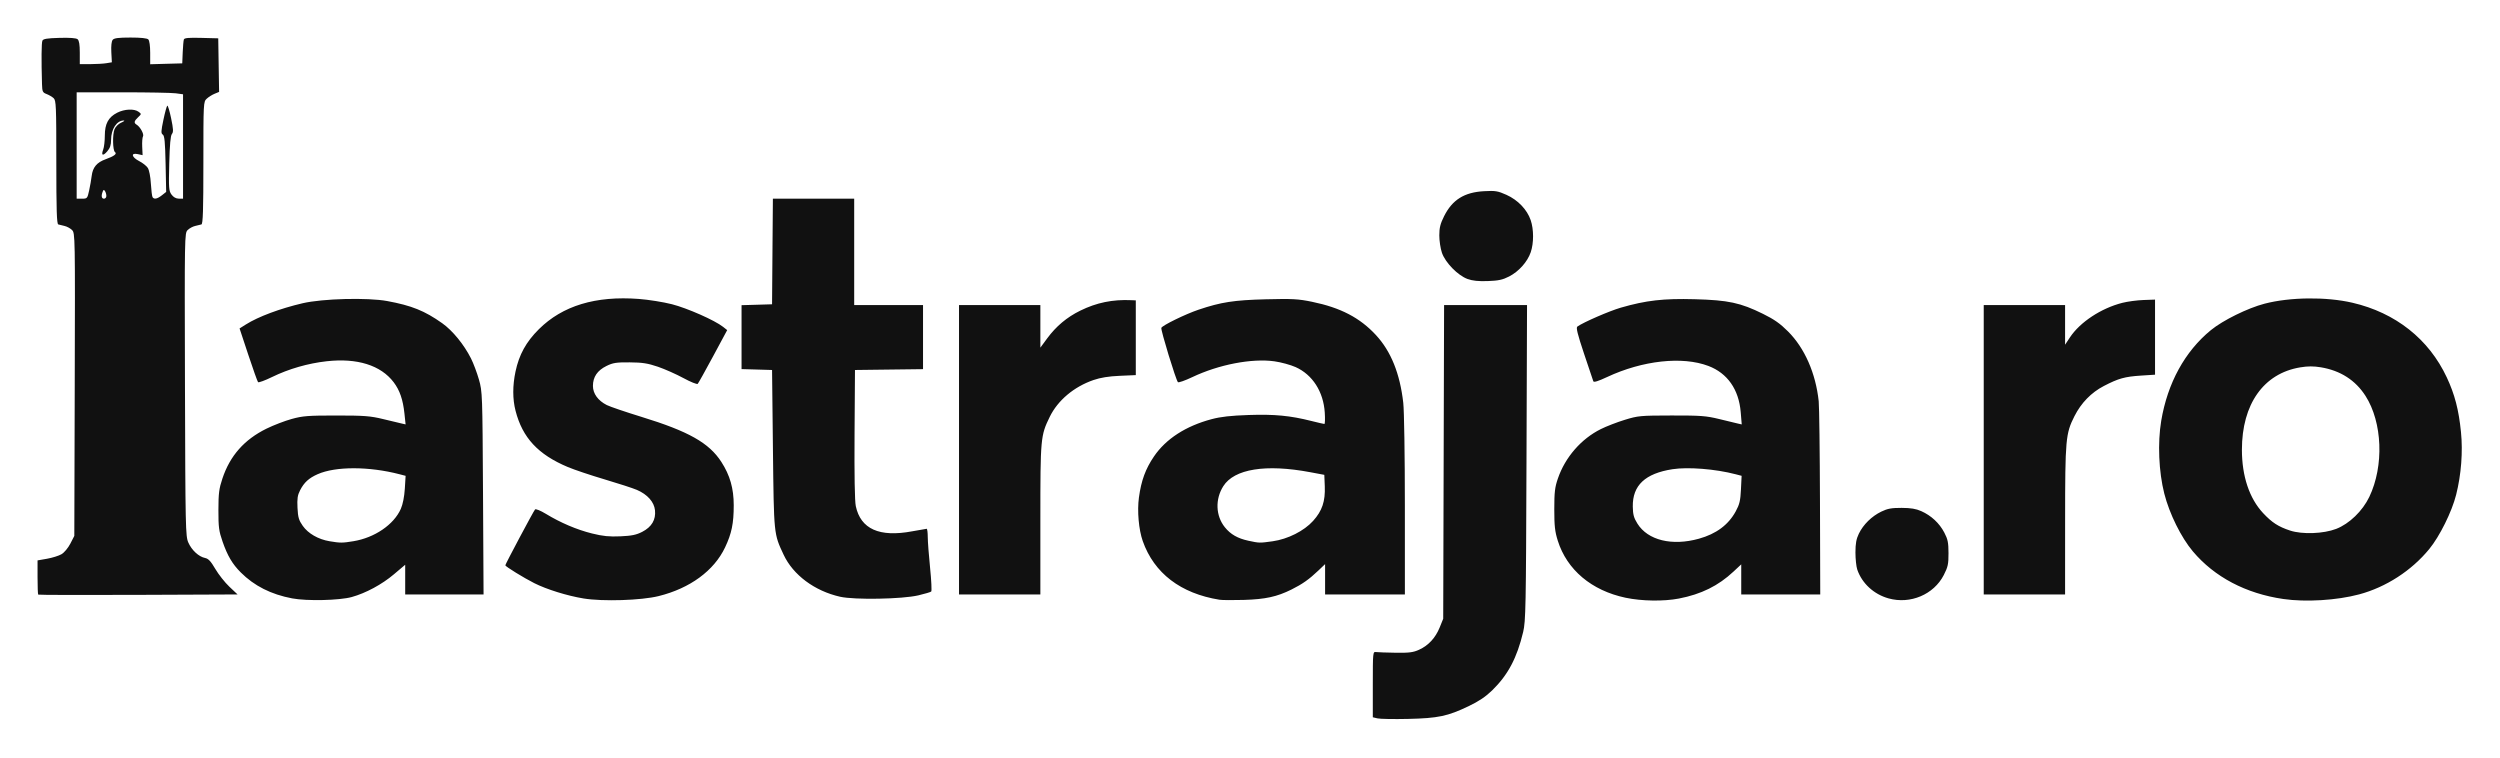
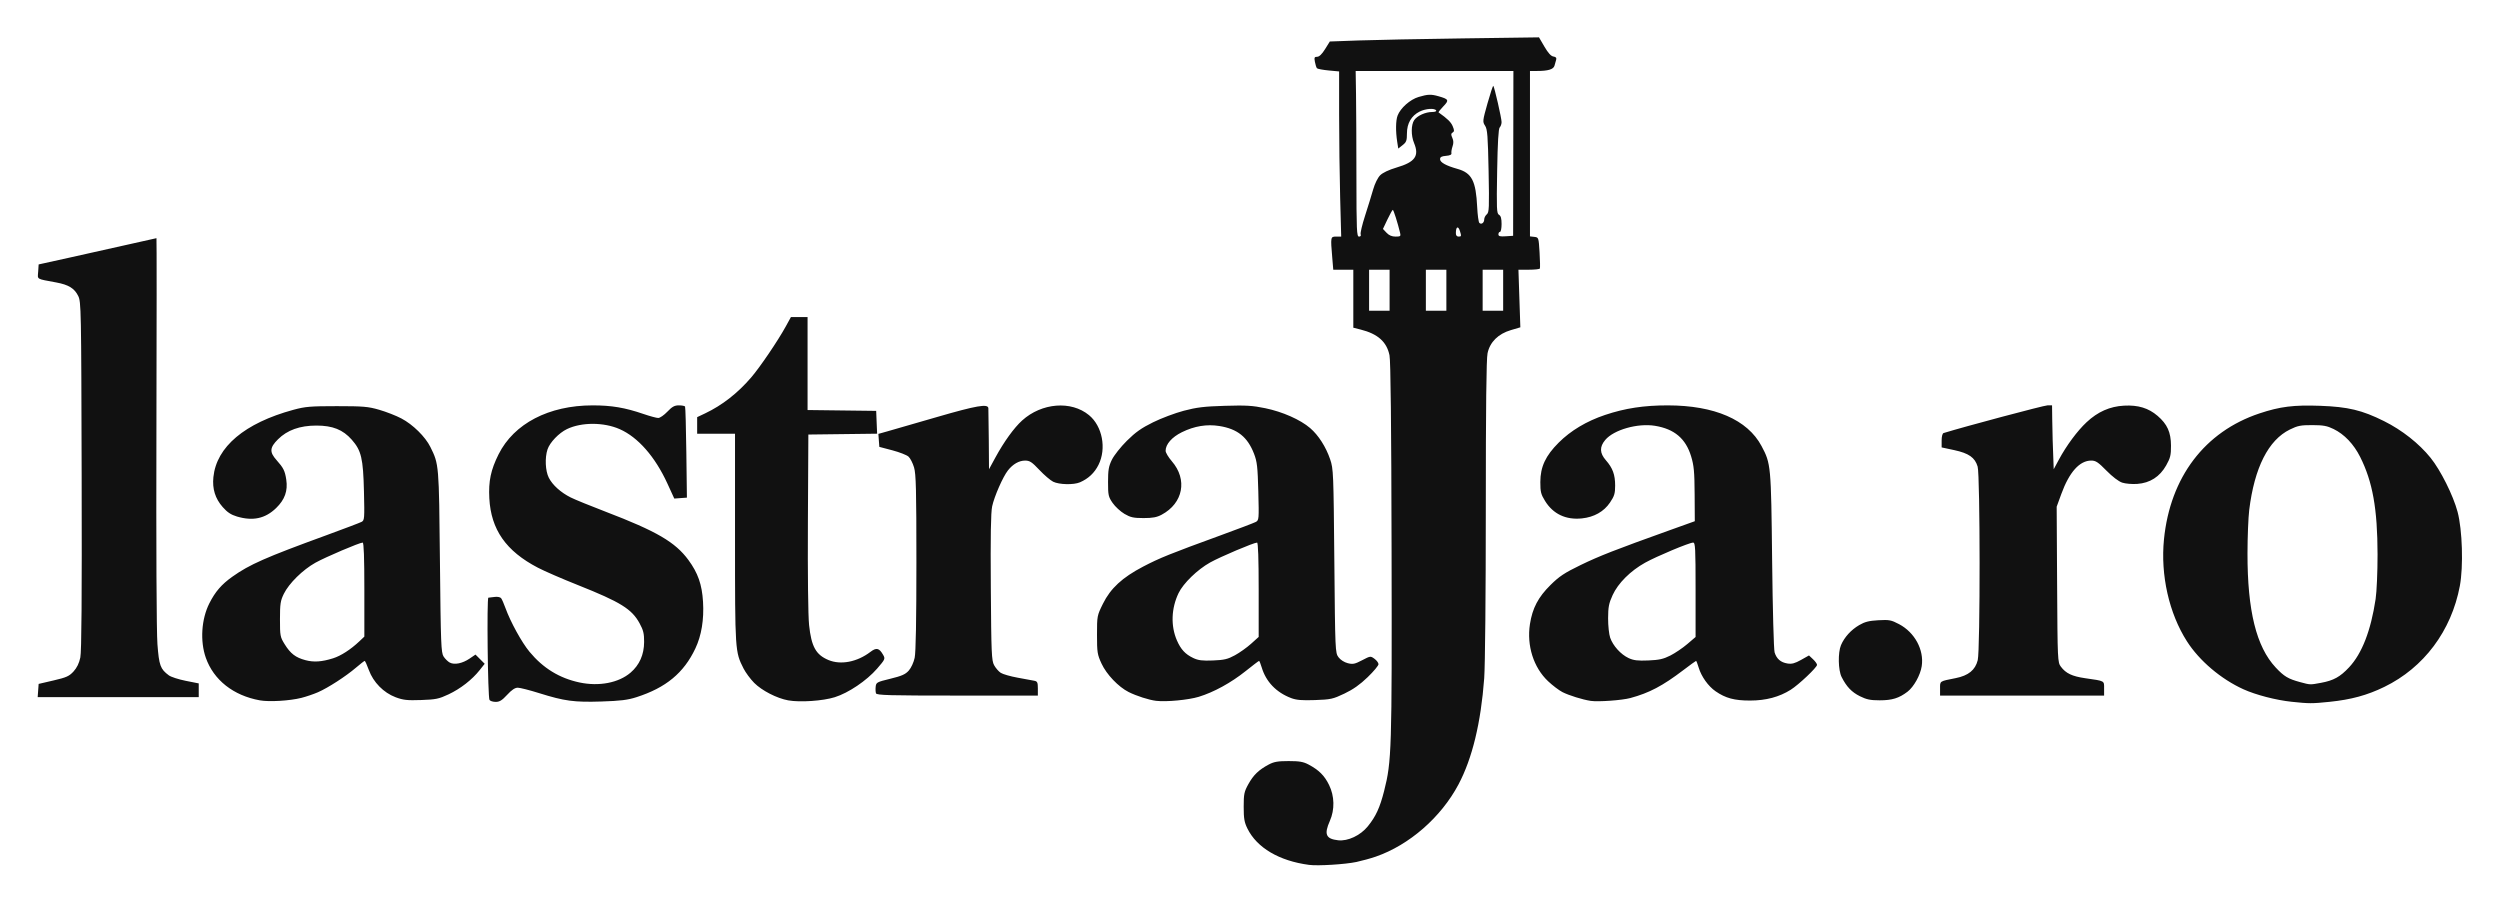
- <svg xmlns="http://www.w3.org/2000/svg" width="1598" height="484" viewBox="0 0 1598 484" role="img" aria-labelledby="logo-title logo-description">
-   <path id="lastraja-wordmark" fill="#111111" fill-rule="evenodd" d="M880.5 459.19 L877.5 458.48 877.5 437.49 C877.5 417.07 877.55 416.51 879.5 416.79 C880.6 416.94 886.23 417.14 892 417.23 C900.65 417.36 903.29 417.03 907 415.35 C913.05 412.61 917.53 407.78 920.25 401.06 L922.5 395.5 922.78 295.25 L923.06 195 949.57 195 L976.08 195 975.73 295.75 C975.41 388.02 975.24 397.13 973.61 403.94 C969.65 420.58 963.93 431.36 953.85 441.23 C949.68 445.3 945.32 448.24 938.74 451.39 C925.3 457.82 919.26 459.09 900 459.53 C890.92 459.73 882.15 459.58 880.5 459.19 Z M186.75 382.49 C173.24 379.93 162.5 374.5 153.88 365.88 C148.54 360.54 145.43 355.27 142.29 346.27 C139.91 339.41 139.59 337.04 139.61 326 C139.63 315.33 140 312.39 142.16 305.9 C147.03 291.28 156.14 280.98 170.37 273.98 C174.84 271.79 182.1 269 186.5 267.79 C193.54 265.85 196.96 265.59 215 265.59 C232.96 265.6 236.68 265.88 245 267.9 C250.22 269.16 255.57 270.44 256.88 270.74 L259.26 271.28 258.53 264.39 C257.58 255.43 255.53 249.48 251.65 244.35 C243.41 233.47 228.33 228.74 208.81 230.91 C196.81 232.25 184.53 235.8 173.92 240.98 C169.36 243.21 165.32 244.69 164.94 244.27 C164.56 243.84 161.75 235.95 158.69 226.72 L153.13 209.94 157.18 207.39 C165.07 202.41 179.02 197.2 193.5 193.82 C206.27 190.85 234.88 190.11 247.5 192.43 C263.09 195.3 271.47 198.67 282.65 206.6 C289.3 211.31 296.54 220.17 301.05 229.09 C302.6 232.17 304.89 238.25 306.13 242.6 C308.34 250.36 308.38 251.65 308.74 315.25 L309.09 380 284.05 380 L259 380 259 370.49 L259 360.99 251.75 367.12 C244.14 373.57 233.85 379.11 224.85 381.62 C217 383.8 196.2 384.28 186.75 382.49 Z M225.86 345.95 C239.41 343.75 251.75 335.35 256.2 325.28 C257.47 322.4 258.44 317.55 258.76 312.41 L259.27 304.15 255.39 303.14 C235.87 298.06 214.49 298.04 203.07 303.09 C197.43 305.58 194.38 308.37 191.8 313.41 C190.2 316.53 189.87 318.77 190.16 324.6 C190.47 330.72 191.01 332.55 193.53 336.13 C196.96 341.02 203.44 344.74 210.61 345.95 C217.55 347.11 218.74 347.11 225.86 345.95 Z M373 382.54 C362.53 380.82 349.46 376.75 341.51 372.75 C334.86 369.4 323 362.09 323 361.34 C323 360.57 341.09 326.59 342.01 325.63 C342.47 325.14 345.51 326.38 348.87 328.42 C358.33 334.17 368.72 338.59 378.44 341 C385.39 342.73 389.4 343.13 396.54 342.82 C403.79 342.5 406.71 341.9 410.49 339.96 C416.57 336.83 419.3 332.23 418.67 326.16 C418.13 320.85 413.86 316.05 407.11 313.14 C404.57 312.05 395.29 309.03 386.49 306.43 C377.7 303.83 367.09 300.27 362.91 298.51 C343.93 290.53 333.96 279.79 329.53 262.54 C327.61 255.07 327.61 246.53 329.51 237.5 C331.79 226.7 336.29 218.54 344.42 210.46 C359.56 195.41 380.7 189 408.32 191.08 C414.47 191.54 423.99 193.06 429.48 194.46 C439.26 196.95 456.89 204.74 462.16 208.9 L464.82 211 455.81 227.75 C450.85 236.96 446.43 244.88 445.99 245.35 C445.55 245.82 441.44 244.17 436.85 241.67 C432.26 239.18 424.9 235.91 420.5 234.41 C414 232.21 410.62 231.68 402.5 231.62 C393.89 231.56 391.82 231.88 387.64 233.94 C381.83 236.79 379.01 240.95 379 246.67 C379 251.6 382.24 256.07 387.88 258.92 C389.87 259.93 399.82 263.32 410 266.45 C440.17 275.72 453.22 283.08 461.09 295.26 C466.59 303.77 469 312.21 469 322.97 C469 334.59 467.68 340.99 463.46 349.9 C456.4 364.8 441.04 376.06 421 381.02 C409.85 383.79 385.27 384.56 373 382.54 Z M779.5 383.35 C754.67 379.36 737.69 366.38 730.44 345.84 C727.88 338.56 726.82 326.6 728 318.03 C729.49 307.12 732.2 299.72 737.62 291.76 C745.25 280.53 757.97 272.31 774.5 267.92 C780.34 266.37 786.73 265.65 798.15 265.27 C814.69 264.71 824.64 265.66 838.17 269.07 C842.38 270.13 846.15 271 846.55 271 C846.94 271 847.05 267.71 846.79 263.7 C845.94 250.36 838.97 239.51 828.16 234.65 C824.94 233.21 818.83 231.54 814.59 230.95 C800.15 228.94 779.05 233.01 762.08 241.07 C757.45 243.27 753.34 244.71 752.93 244.28 C751.62 242.89 741.84 210.86 742.33 209.58 C742.93 208.01 757.71 200.79 766.11 197.96 C780.5 193.11 788.77 191.83 809 191.31 C826.12 190.88 829.74 191.07 838.64 192.9 C856.91 196.67 869.22 203.07 879.49 214.16 C889.11 224.55 894.86 238.8 896.97 257.5 C897.54 262.54 897.99 291.46 897.99 323.25 L898 380 872.5 380 L847 380 847 370.29 L847 360.58 842.75 364.64 C836.83 370.29 832.47 373.37 825.5 376.83 C816.18 381.46 808.78 383.06 795 383.47 C788.12 383.67 781.15 383.62 779.5 383.35 Z M813.5 345.98 C823.18 344.61 833.57 339.38 839.35 332.95 C845.14 326.52 847.18 320.45 846.8 310.86 L846.5 303.52 837.5 301.83 C809.07 296.49 788.93 299.73 781.94 310.75 C776.65 319.1 777.04 329.68 782.91 337 C786.54 341.54 791.13 344.17 797.98 345.64 C804.98 347.15 805.12 347.15 813.5 345.98 Z M1039 382.06 C1017.31 377.46 1001.59 364.22 995.74 345.62 C993.9 339.77 993.5 336.19 993.5 325.5 C993.51 314.53 993.87 311.46 995.82 305.81 C1000.5 292.22 1010.68 280.53 1023.28 274.26 C1026.77 272.52 1033.65 269.86 1038.57 268.35 C1047.08 265.74 1048.49 265.61 1068.5 265.58 C1087.15 265.55 1090.56 265.81 1099 267.87 C1104.22 269.15 1109.58 270.44 1110.91 270.75 L1113.32 271.29 1112.66 263.4 C1111.46 248.93 1104.18 238.53 1092.02 233.92 C1075.38 227.59 1049.9 230.39 1027.21 241.02 C1021.51 243.69 1018.76 244.54 1018.45 243.71 C1018.2 243.04 1015.53 235.1 1012.51 226.05 C1008.31 213.48 1007.31 209.4 1008.26 208.73 C1012.11 205.99 1028.69 198.78 1036.01 196.66 C1052.21 191.98 1063.34 190.71 1083.31 191.26 C1104.76 191.85 1112.47 193.5 1126.9 200.61 C1134.05 204.13 1137.9 206.83 1142.92 211.87 C1153.57 222.54 1160.61 238.58 1162.52 256.5 C1162.87 259.8 1163.23 288.94 1163.33 321.25 L1163.5 380 1138.25 380 L1113 380 1113 370.36 L1113 360.73 1108.09 365.32 C1098.32 374.46 1087.43 379.84 1073.16 382.59 C1063.35 384.48 1049.39 384.26 1039 382.06 Z M1085.97 344.34 C1097.02 341.26 1104.78 335.49 1109.48 326.86 C1111.91 322.4 1112.47 320.04 1112.82 312.82 L1113.24 304.14 1109.37 303.13 C1096.51 299.77 1079.01 298.38 1069.06 299.92 C1051.57 302.64 1043.48 310.25 1043.68 323.8 C1043.76 328.9 1044.32 330.98 1046.64 334.69 C1053.28 345.35 1068.74 349.15 1085.97 344.34 Z M1207.16 382.49 C1197.75 379.86 1190.21 372.92 1187.17 364.1 C1186.53 362.23 1186 357.31 1186 353.17 C1186 347.48 1186.53 344.53 1188.17 341.14 C1191.01 335.28 1196.38 330 1202.54 327.02 C1206.53 325.08 1209.07 324.62 1215.5 324.64 C1221.4 324.66 1224.71 325.21 1228.1 326.73 C1234.49 329.6 1239.65 334.41 1242.79 340.41 C1245.04 344.69 1245.46 346.79 1245.48 353.57 C1245.5 360.6 1245.11 362.4 1242.48 367.54 C1236.1 380.02 1221.08 386.38 1207.16 382.49 Z M1459.5 382.88 C1435.57 379.41 1415.47 368.82 1401.67 352.43 C1394.17 343.52 1386.69 328.39 1383.41 315.5 C1379.87 301.56 1379.09 283.1 1381.45 268.98 C1385.49 244.86 1396.58 224.61 1413.2 211.02 C1420.91 204.72 1436.74 196.92 1447.5 194.12 C1463.8 189.88 1486.89 189.62 1503.59 193.49 C1531.2 199.88 1552.5 216.71 1563.98 241.22 C1569.06 252.05 1571.64 261.99 1573.05 276.1 C1574.33 288.82 1573.21 303.36 1569.96 316.27 C1567.26 327.05 1559.42 342.87 1552.76 350.97 C1541.42 364.79 1525.12 375.33 1508 379.92 C1493.7 383.75 1473.82 384.97 1459.5 382.88 Z M1493.28 338.07 C1501.65 334.83 1510.15 326.63 1514.46 317.62 C1523.93 297.83 1522.88 269.95 1512.02 253.04 C1505.58 243 1495.97 236.85 1483.51 234.78 C1478.8 234 1475.14 234.01 1470.3 234.82 C1446.9 238.69 1433.03 258.3 1433.03 287.5 C1433.03 304.37 1437.79 318.58 1446.58 327.98 C1452.23 334.02 1456.3 336.65 1463.84 339.14 C1471.58 341.69 1485.19 341.2 1493.28 338.07 Z M537 381.44 C520.7 377.76 506.95 367.53 500.89 354.57 C494.58 341.09 494.68 342.07 494.06 287 L493.5 236.5 483.75 236.21 L474 235.93 474 215.5 L474 195.07 483.75 194.79 L493.5 194.5 493.76 160.75 L494.03 127 520.01 127 L546 127 546 161 L546 195 568 195 L590 195 590 215.48 L590 235.96 568.25 236.23 L546.5 236.5 546.23 277.5 C546.06 303.59 546.34 320.32 547.02 323.5 C550.13 338.18 562.13 343.55 583.08 339.61 C587.8 338.73 591.96 338 592.33 338 C592.7 338 593.01 340.36 593.02 343.25 C593.03 346.14 593.7 355.01 594.51 362.96 C595.32 370.91 595.65 377.73 595.24 378.1 C594.83 378.48 591.12 379.58 587 380.55 C576.7 382.98 546.22 383.52 537 381.44 Z M24.42 380.08 C24.19 379.85 24 374.84 24 368.94 L24 358.21 30.1 357.14 C33.46 356.55 37.6 355.25 39.31 354.25 C41.06 353.23 43.53 350.28 44.96 347.5 L47.5 342.55 47.77 245.8 C48.04 150.22 48.02 149.02 46.05 147.05 C44.95 145.95 42.8 144.78 41.28 144.44 C39.75 144.11 37.94 143.66 37.25 143.45 C36.28 143.15 36 134.32 36 103.69 C36 67.44 35.86 64.18 34.25 62.72 C33.28 61.85 31.26 60.67 29.75 60.09 C27.26 59.15 26.99 58.55 26.85 53.77 C26.39 38.01 26.49 27.33 27.11 25.99 C27.65 24.83 30.1 24.43 38 24.21 C44.67 24.02 48.68 24.32 49.6 25.08 C50.57 25.89 51 28.52 51 33.62 L51 41 57.75 40.99 C61.46 40.98 66.08 40.72 68 40.4 L71.5 39.82 71.16 33.37 C70.95 29.32 71.28 26.37 72.04 25.46 C72.95 24.36 75.73 24 83.42 24 C90 24 94.02 24.42 94.8 25.2 C95.52 25.92 96 29.36 96 33.73 L96 41.07 106.25 40.78 L116.5 40.5 116.79 33.5 C116.95 29.65 117.28 25.92 117.53 25.22 C117.85 24.25 120.66 24 128.73 24.22 L139.5 24.5 139.77 41.62 L140.05 58.74 137.13 59.95 C135.52 60.61 133.26 62.04 132.11 63.12 C130.03 65.05 130 65.72 130 104.07 C130 134.39 129.72 143.15 128.75 143.45 C128.06 143.66 126.25 144.11 124.72 144.44 C123.2 144.78 121.05 145.95 119.95 147.05 C117.98 149.02 117.96 150.22 118.23 245.77 C118.49 337.54 118.6 342.72 120.36 346.75 C122.51 351.66 127.04 355.86 131.07 356.66 C133.21 357.09 134.75 358.74 137.62 363.65 C139.69 367.18 143.73 372.3 146.61 375.02 L151.85 379.97 88.34 380.24 C53.41 380.38 24.65 380.31 24.42 380.08 Z M56.98 121.75 C57.61 118.86 58.34 114.7 58.6 112.5 C59.26 106.96 61.87 103.82 67.51 101.8 C72.96 99.85 75 98.29 73.49 97.21 C72.05 96.18 71.84 85.99 73.19 82.63 C73.84 81.02 75.69 79.17 77.42 78.42 C79.11 77.68 79.91 77.06 79.18 77.04 C74.71 76.91 71 82.51 71 89.39 C71 92.7 70.36 94.63 68.59 96.69 C65.76 99.97 64.51 99.43 65.97 95.57 C66.54 94.09 67 90.09 67 86.68 C67.01 79.09 69.26 74.93 74.92 72.04 C79.58 69.66 85.79 69.39 88.56 71.43 C90.47 72.83 90.46 72.9 88.25 74.97 C85.67 77.39 85.44 78.57 87.34 79.7 C89.6 81.04 92.22 85.84 91.41 87.14 C90.99 87.82 90.77 90.81 90.9 93.78 L91.15 99.19 88.08 98.52 C83.45 97.5 84.06 100.48 88.99 102.99 C91.18 104.11 93.65 106.06 94.47 107.32 C95.34 108.64 96.17 112.88 96.43 117.31 C96.68 121.55 97.17 125.46 97.5 126.01 C98.47 127.57 100.5 127.18 103.47 124.84 L106.22 122.68 105.85 104.8 C105.55 90.78 105.17 86.72 104.06 86.04 C102.86 85.29 102.92 83.91 104.46 76.56 C105.45 71.83 106.57 67.77 106.94 67.54 C107.31 67.31 108.41 70.94 109.38 75.62 C110.82 82.53 110.91 84.4 109.88 85.65 C109 86.7 108.48 92.53 108.18 104.49 C107.79 120.23 107.92 122.03 109.63 124.37 C110.84 126.03 112.47 126.95 114.25 126.97 L117 127 117 93.64 L117 60.27 112.36 59.64 C109.81 59.29 94.51 59 78.36 59 L49 59 49 93 L49 127 52.42 127 C55.73 127 55.87 126.84 56.98 121.75 Z M67.98 125.25 C67.98 124.29 67.59 122.9 67.12 122.17 C66.45 121.1 66.15 121.17 65.64 122.5 C64.58 125.26 64.91 127 66.5 127 C67.33 127 67.99 126.21 67.98 125.25 Z M613 287.5 L613 195 639 195 L665 195 665 208.61 L665 222.22 669.34 216.32 C675.07 208.54 681.94 202.78 690.5 198.57 C701.01 193.41 711.17 191.33 723.25 191.88 L726 192 726 215.89 L726 239.77 715.75 240.22 C708.73 240.52 703.45 241.37 699 242.9 C686.48 247.2 676.13 255.91 670.97 266.5 C665.14 278.47 665 279.97 665 332.21 L665 380 639 380 L613 380 613 287.5 Z M1268 287.5 L1268 195 1294 195 L1320 195 1320 207.67 L1320 220.34 1323.1 215.66 C1329.57 205.9 1342.99 197.05 1356.58 193.58 C1359.92 192.73 1366 191.91 1370.08 191.77 L1377.5 191.5 1377.5 215.5 L1377.5 239.5 1368.5 240.08 C1358.16 240.75 1354.14 241.87 1344.79 246.72 C1336.74 250.9 1330.28 257.53 1326 266 C1320.35 277.19 1320.04 280.68 1320.02 332.75 L1320 380 1294 380 L1268 380 1268 287.5 Z M938.03 178.32 C931.84 176.06 923.81 167.83 921.68 161.56 C920.75 158.86 920 153.87 920 150.48 C920 145.61 920.64 143.04 923.06 138.2 C928.31 127.69 935.96 122.9 948.61 122.21 C955.87 121.81 957.37 122.06 962.92 124.54 C970.24 127.83 976.12 133.97 978.42 140.73 C980.43 146.62 980.44 155.35 978.45 161.21 C976.35 167.36 970.86 173.52 964.64 176.72 C960.51 178.84 957.83 179.41 951 179.66 C944.98 179.87 941.2 179.48 938.03 178.32 Z" />
+ <svg xmlns="http://www.w3.org/2000/svg" width="1585" height="573" viewBox="0 0 1585 573" role="img" aria-labelledby="logo-title logo-description">
+   <path id="lastraja-wordmark" fill="#111111" fill-rule="evenodd" d="M830 548.34 C811.01 545.84 796.87 537.5 790.85 525.27 C788.91 521.33 788.5 518.93 788.5 511.5 C788.5 503.4 788.8 501.97 791.45 497.17 C794.68 491.33 798.07 488.07 804.38 484.71 C807.69 482.96 810.17 482.52 817 482.52 C823.83 482.52 826.31 482.96 829.62 484.71 C836.21 488.22 839.71 491.71 842.63 497.68 C846.11 504.78 846.29 513.29 843.13 520.45 C839.35 528.98 840.58 531.86 848.4 532.74 C854.53 533.43 862.5 529.68 867.2 523.89 C872.27 517.64 874.85 512.03 877.53 501.48 C882.31 482.63 882.52 476 882.26 349 C882.1 268.46 881.68 228.82 880.94 225.24 C879.18 216.71 873.53 211.67 862.63 208.93 L858 207.76 858 189.38 L858 171 851.65 171 L845.29 171 844.65 163.35 C843.53 150.1 843.54 150 847.16 150 L850.32 150 849.66 125.25 C849.3 111.64 849 88.08 849 72.89 L849 45.29 842.32 44.67 C838.65 44.32 835.33 43.69 834.95 43.27 C834.57 42.85 833.99 41.04 833.66 39.25 C833.14 36.46 833.33 36 835.07 36 C836.4 36 838.11 34.35 840.09 31.16 L843.11 26.31 861.3 25.65 C871.31 25.29 901.15 24.7 927.61 24.34 L975.72 23.68 979.17 29.59 C981.5 33.58 983.34 35.61 984.85 35.83 C986.39 36.05 986.94 36.67 986.62 37.83 C986.37 38.75 985.88 40.46 985.55 41.63 C984.88 43.99 981.51 45 974.37 45 L970 45 970 97.43 L970 149.87 972.75 150.18 C975.49 150.5 975.5 150.54 976.08 160 C976.4 165.22 976.48 169.84 976.27 170.25 C976.06 170.66 972.91 171 969.28 171 L962.69 171 963.29 189.26 L963.9 207.52 957.93 209.28 C949.87 211.65 944.63 216.84 943.11 223.94 C942.34 227.5 942 258.16 942 322.8 C942 376.09 941.56 422.32 940.99 430 C938.87 458.36 933.43 480.83 924.68 497.34 C913.63 518.17 893.53 535.72 872.25 543.1 C869.09 544.2 863.56 545.72 859.98 546.49 C852.84 548.01 835.56 549.08 830 548.34 Z M881 184 L881 171 874.5 171 L868 171 868 184 L868 197 874.5 197 L881 197 881 184 Z M917 184 L917 171 910.5 171 L904 171 904 184 L904 197 910.5 197 L917 197 917 184 Z M953 184 L953 171 946.5 171 L940 171 940 184 L940 197 946.5 197 L953 197 953 184 Z M862.66 148.56 C862.36 147.76 863.61 142.48 865.44 136.81 C867.27 131.14 869.58 123.63 870.58 120.13 C871.64 116.4 873.48 112.68 875.02 111.13 C876.67 109.49 880.56 107.65 885.4 106.22 C897.2 102.75 899.94 98.9 896.5 90.65 C894.53 85.94 894.59 79.03 896.63 76.12 C898.58 73.33 903.77 71 908.03 71 C909.83 71 910.86 70.58 910.5 70 C909.53 68.43 903.84 68.83 900.02 70.75 C894.82 73.36 892 78.22 892 84.58 C892 89.14 891.63 90.15 889.25 92.02 L886.5 94.19 885.82 89.85 C884.79 83.2 884.89 76.43 886.06 73.32 C887.86 68.53 894.01 63.07 899.41 61.47 C905.24 59.74 907.29 59.67 912 61.01 C918.56 62.88 918.86 63.52 915.06 67.44 C913.18 69.38 911.83 71.11 912.07 71.28 C917.76 75.3 919.94 77.44 921.01 80.03 C922.1 82.65 922.09 83.33 920.97 84.02 C919.9 84.68 919.85 85.38 920.77 87.39 C921.58 89.17 921.62 90.78 920.91 92.82 C920.36 94.41 920.04 96.34 920.2 97.11 C920.41 98.06 919.33 98.6 916.75 98.81 C913.9 99.05 913 99.56 913 100.95 C913 102.94 916.78 105.05 924 107.07 C933.14 109.64 935.73 114.65 936.54 131.33 C936.78 136.3 937.39 140.79 937.9 141.3 C939.18 142.58 941 141.26 941 139.06 C941 138.06 941.74 136.63 942.64 135.88 C944.11 134.66 944.23 131.8 943.77 108.42 C943.32 86.02 943.01 81.94 941.54 79.7 C939.89 77.18 939.94 76.66 943.07 65.54 C944.86 59.19 946.52 54.19 946.76 54.43 C947.47 55.14 952 74.98 952 77.39 C952 78.6 951.47 80.13 950.83 80.77 C950.02 81.58 949.51 90.13 949.19 108.61 C948.78 132.55 948.89 135.36 950.36 136.18 C951.54 136.84 952 138.51 952 142.05 C952 144.77 951.55 147 951 147 C950.45 147 950 147.7 950 148.55 C950 149.78 950.98 150.05 954.66 149.8 L959.32 149.5 959.41 97.25 L959.5 45 909.49 45 L859.49 45 859.72 59.75 C859.84 67.86 859.96 91.49 859.97 112.25 C860 146.24 860.16 150 861.61 150 C862.6 150 863 149.45 862.66 148.56 Z M887.69 147.75 C886.16 141.39 883.51 133.01 883.04 133.05 C882.74 133.08 881.22 135.81 879.64 139.12 L876.79 145.15 879.07 147.57 C880.63 149.23 882.44 150 884.79 150 C887.85 150 888.17 149.75 887.69 147.75 Z M925.62 146.56 C924.49 142.94 923.04 143.6 923.02 147.75 C923 149.28 923.59 150 924.85 150 C926.5 150 926.59 149.63 925.62 146.56 Z M1452.91 444.93 C1442.92 443.87 1430.22 440.57 1422.34 437 C1408.11 430.55 1394.39 418.91 1386.52 406.6 C1375.16 388.83 1369.7 364.58 1371.96 341.92 C1375.9 302.53 1397.79 273.67 1432.51 262.1 C1445.52 257.76 1454.21 256.67 1471 257.28 C1488.71 257.93 1497.55 260.05 1511.5 267 C1522.91 272.69 1533.67 281.17 1541 290.26 C1547.35 298.12 1555.32 314.07 1558.1 324.5 C1561.14 335.88 1561.85 359.14 1559.54 371.48 C1554.18 399.98 1536.75 423.29 1511.65 435.5 C1500.79 440.79 1490.61 443.56 1476.87 444.97 C1465.76 446.11 1463.97 446.1 1452.91 444.93 Z M1471.53 432.91 C1479.51 431.44 1483.66 429.14 1489.33 423.07 C1497.49 414.36 1503.11 399.87 1506.14 379.81 C1506.84 375.19 1507.38 362.62 1507.37 351.5 C1507.32 322.59 1504.26 305.42 1496.33 289.67 C1492.24 281.54 1486.35 275.36 1479.5 272 C1475.4 269.99 1472.96 269.54 1466 269.52 C1458.68 269.5 1456.71 269.89 1451.79 272.31 C1438.14 279 1429.31 296.48 1426.01 323.29 C1425.42 328.13 1424.92 340.51 1424.91 350.79 C1424.85 387.2 1430.5 410.07 1442.8 423.21 C1448.05 428.83 1450.72 430.43 1458.23 432.45 C1464.83 434.23 1464.47 434.21 1471.53 432.91 Z M164.76 444.02 C147.97 441 135.45 431.14 130.48 417 C126.77 406.46 127.67 392.55 132.72 382.53 C136.47 375.11 140.46 370.48 147.35 365.6 C158.24 357.87 168.27 353.45 206.95 339.33 C218.19 335.22 228.25 331.4 229.29 330.84 C231.07 329.89 231.16 328.72 230.75 311.66 C230.25 290.6 229.09 285.66 223.04 278.79 C217.43 272.41 210.89 269.8 200.58 269.81 C190.09 269.82 182.14 272.67 176.25 278.52 C170.96 283.77 170.77 286.62 175.36 291.75 C179.7 296.61 180.66 298.53 181.49 304.07 C182.56 311.21 180.58 316.75 175.08 322.09 C168.18 328.78 160.34 330.48 150.25 327.48 C146.47 326.36 144.11 324.8 141.2 321.49 C136.44 316.08 134.52 309.92 135.29 302.47 C137.27 283.27 155.15 268.23 186 259.82 C193.5 257.78 196.74 257.5 213.5 257.5 C230.36 257.51 233.4 257.76 240.46 259.81 C244.85 261.08 251.15 263.54 254.46 265.29 C261.75 269.12 269.65 276.89 272.86 283.39 C278.32 294.43 278.31 294.24 278.92 356.05 C279.45 408.58 279.65 413.82 281.25 416.26 C282.21 417.73 283.96 419.44 285.14 420.07 C288.08 421.65 293.17 420.64 297.68 417.57 L301.46 415 304.38 417.92 L307.3 420.84 304.12 424.85 C299.28 430.96 291.96 436.65 284.36 440.23 C278.26 443.1 276.33 443.5 267 443.82 C258.12 444.13 255.62 443.85 250.79 442.04 C243.19 439.17 236.68 432.56 233.86 424.83 C232.69 421.62 231.5 419 231.22 419 C230.94 419 228.42 420.96 225.61 423.36 C219.19 428.84 208.01 436.07 201.59 438.88 C198.89 440.06 194.17 441.67 191.09 442.45 C183.77 444.31 170.72 445.09 164.76 444.02 Z M211.18 417.36 C216.11 415.81 222.33 411.8 227.75 406.68 L231 403.61 231 373.8 C231 353.47 230.66 344 229.94 344 C227.95 344 206.52 353.13 200 356.75 C191.98 361.21 183.19 369.86 179.94 376.5 C177.8 380.89 177.5 382.86 177.5 392.58 C177.5 403.15 177.64 403.88 180.5 408.48 C184.2 414.43 187.42 416.89 193.67 418.55 C198.96 419.96 203.99 419.61 211.18 417.36 Z M310.34 443.75 C309.25 442 308.56 379.02 309.63 378.93 C310.11 378.9 311.91 378.68 313.64 378.45 C315.42 378.22 317.19 378.57 317.72 379.27 C318.24 379.95 319.47 382.75 320.46 385.5 C323.63 394.27 330.8 407.32 335.73 413.25 C344.36 423.65 354.68 429.97 367.44 432.69 C379.79 435.31 392.23 432.92 399.76 426.47 C405.42 421.63 408.33 415.06 408.37 407 C408.4 401.68 407.88 399.54 405.5 395.18 C400.57 386.12 393.43 381.7 366.5 370.98 C356.6 367.05 345.12 362.07 341 359.91 C320.81 349.39 311.3 335.79 310.23 315.95 C309.65 305.07 311.15 297.93 316.11 288.01 C325.86 268.54 347.99 257.02 375.68 257.01 C387.72 257 396.2 258.43 407.93 262.45 C412.01 263.85 416.24 265 417.33 265 C418.42 265 421.02 263.2 423.11 261 C426.13 257.83 427.64 257 430.4 257 C432.32 257 434.09 257.34 434.33 257.75 C434.58 258.16 434.95 271.32 435.14 287 L435.5 315.5 431.5 315.79 L427.5 316.09 423.13 306.56 C415.33 289.55 404.51 277.21 392.9 272.08 C382.83 267.62 368.7 267.6 359.47 272.03 C354.36 274.48 348.6 280.49 347.13 284.9 C345.36 290.21 345.74 298.56 347.94 302.88 C350.31 307.53 355.5 312.21 361.79 315.37 C364.38 316.68 374.38 320.76 384 324.44 C416.31 336.81 428.08 343.67 436.44 355.02 C442.5 363.26 445.06 370.56 445.72 381.5 C446.4 392.81 444.75 402.91 440.86 411.13 C433.51 426.66 422.2 436.02 403.5 442.02 C397.96 443.8 393.34 444.37 381.34 444.75 C364.01 445.31 357.92 444.49 341.89 439.47 C335.81 437.56 329.68 436 328.26 436 C326.48 436 324.4 437.4 321.55 440.5 C318.33 444.01 316.72 445 314.27 445 C312.54 445 310.77 444.44 310.34 443.75 Z M499.72 444.03 C492.51 442.72 483.03 437.84 478.16 432.95 C475.78 430.55 472.74 426.44 471.4 423.81 C466.02 413.19 466 412.85 466 341.29 L466 275 454 275 L442 275 442 269.74 L442 264.47 447.09 262.06 C457.86 256.94 467.67 249.29 476.25 239.3 C481.85 232.78 493.12 216.17 498.14 207.04 L501.46 201 506.73 201 L512 201 512 230.48 L512 259.96 533.75 260.23 L555.5 260.5 555.79 267.73 L556.09 274.96 534.29 275.23 L512.5 275.5 512.21 331 C512.04 364.51 512.34 390.38 512.96 396.29 C514.41 409.96 517.28 415.13 525.25 418.46 C533.07 421.73 543.44 419.71 551.86 413.29 C555.67 410.38 557.43 410.81 559.94 415.24 C561.33 417.68 561.17 418.03 556.11 423.88 C549.49 431.52 537.95 439.31 529.21 442.04 C521.66 444.4 507.15 445.38 499.72 444.03 Z M733 444.33 C728.47 443.79 720.55 441.25 715.57 438.75 C709.09 435.49 701.54 427.58 698.37 420.72 C695.71 414.96 695.5 413.61 695.5 402.45 C695.5 390.52 695.54 390.32 699.27 382.76 C704.1 372.99 711.5 366.16 724.74 359.23 C735.21 353.76 741.98 351.03 773.77 339.44 C784.92 335.38 794.98 331.54 796.14 330.93 C798.18 329.83 798.23 329.31 797.77 311.65 C797.36 295.92 797 292.72 795.05 287.67 C790.95 277.06 784.56 271.94 773.11 270.1 C765.13 268.81 757.26 270.11 749.31 274.02 C742.96 277.15 739 281.67 739 285.81 C739 286.95 740.78 289.94 742.96 292.45 C752.99 304.05 750.14 319.02 736.5 326.32 C733.42 327.97 730.77 328.46 724.97 328.46 C718.63 328.45 716.73 328.03 712.9 325.79 C710.4 324.32 707.04 321.22 705.43 318.9 C702.72 314.98 702.5 313.99 702.5 305.58 C702.5 298.01 702.9 295.67 704.92 291.5 C706.26 288.74 710.52 283.35 714.44 279.46 C719.91 274.03 723.69 271.35 731.02 267.75 C736.23 265.17 745 261.88 750.5 260.42 C758.66 258.26 763.45 257.68 776.5 257.29 C789.95 256.88 794.05 257.12 802.21 258.81 C813.15 261.08 824.43 266.07 830.63 271.4 C835.92 275.94 840.64 283.33 843.33 291.25 C845.37 297.26 845.47 299.78 845.97 355.68 C846.49 412.76 846.54 413.91 848.6 416.68 C849.83 418.34 852.24 419.89 854.45 420.45 C857.7 421.28 858.93 421.03 863.55 418.61 C868.8 415.86 868.92 415.84 871.41 417.66 C872.8 418.67 873.95 420.21 873.97 421.09 C873.99 421.96 870.89 425.67 867.09 429.34 C862.25 434.02 857.84 437.13 852.34 439.74 C845.07 443.2 843.72 443.5 833.69 443.85 C825.31 444.14 821.9 443.85 818.52 442.56 C809.12 438.97 802.64 432.2 799.93 423.16 C799.24 420.87 798.49 419 798.25 419 C798.02 419 794.17 421.92 789.7 425.5 C780.48 432.87 769.52 438.88 760 441.78 C753.43 443.77 739.42 445.1 733 444.33 Z M782.92 415.45 C785.9 413.83 790.51 410.55 793.17 408.16 L798 403.81 798 373.91 C798 354.41 797.65 344 796.99 344 C794.92 344 773.73 352.98 767.23 356.61 C759.16 361.11 750.21 369.8 747.21 376.03 C742.57 385.69 742.17 396.84 746.15 405.99 C748.63 411.7 751.47 414.78 756.5 417.17 C759.7 418.69 762.21 419.01 769 418.74 C776.14 418.46 778.37 417.93 782.92 415.45 Z M1008.5 444.36 C1003.35 443.58 994.73 440.9 990.6 438.8 C988.43 437.69 984.31 434.57 981.45 431.86 C972.26 423.18 967.87 409.31 969.98 395.7 C971.55 385.59 975.22 378.59 983.03 370.88 C988.57 365.4 991.87 363.21 1002.11 358.24 C1014.04 352.46 1024.03 348.55 1058.5 336.19 L1074.5 330.45 1074.4 313.38 C1074.31 299.02 1073.95 295.2 1072.16 289.29 C1068.74 278.04 1061.53 271.96 1049.26 269.96 C1038.28 268.17 1023.14 272.47 1017.72 278.93 C1014.03 283.3 1014.16 287.28 1018.13 291.8 C1022.46 296.73 1024 300.95 1024 307.85 C1024 312.88 1023.51 314.5 1020.75 318.6 C1016.86 324.37 1010.65 327.87 1002.9 328.67 C992.74 329.71 984.68 325.89 979.56 317.6 C976.95 313.39 976.56 311.81 976.57 305.62 C976.59 295.97 979.87 288.94 988.23 280.61 C995.89 272.97 1005.9 267 1017.65 263.06 C1030.34 258.81 1042.26 257 1057.38 257.01 C1087.01 257.04 1107.91 266.1 1116.8 282.77 C1122.77 293.98 1122.87 294.98 1123.53 355.31 C1123.87 386.28 1124.56 411.87 1125.1 413.63 C1126.38 417.74 1128.95 419.96 1133.27 420.66 C1136 421.1 1137.95 420.58 1141.85 418.39 L1146.9 415.55 1149.45 417.95 C1150.85 419.27 1152 420.87 1152 421.52 C1152 423.13 1140.42 434.09 1135.33 437.3 C1128.02 441.9 1119.65 444.13 1109.59 444.15 C1099.62 444.16 1094.02 442.66 1087.66 438.26 C1083.01 435.04 1078.66 428.94 1076.95 423.23 C1076.25 420.9 1075.52 419 1075.31 419 C1075.11 419 1071.47 421.64 1067.22 424.87 C1054.07 434.87 1045.66 439.3 1033.67 442.55 C1028.37 443.99 1013.25 445.07 1008.5 444.36 Z M1058.98 415.62 C1061.99 414.1 1066.83 410.83 1069.73 408.35 L1075 403.85 1075 373.92 C1075 347.48 1074.82 344 1073.44 344 C1071.05 344 1050.32 352.68 1043 356.75 C1033.71 361.91 1025.84 369.76 1022.41 377.29 C1020.02 382.52 1019.57 384.84 1019.54 392 C1019.52 396.68 1020.12 402.23 1020.86 404.34 C1022.66 409.46 1027.58 414.89 1032.49 417.2 C1035.68 418.69 1038.25 419.01 1045 418.73 C1051.85 418.45 1054.56 417.85 1058.98 415.62 Z M1179.17 441.4 C1173.94 438.79 1170.69 435.38 1167.57 429.2 C1165.4 424.91 1165.19 413.68 1167.2 409 C1169.36 403.96 1173.54 399.35 1178.74 396.31 C1182.27 394.24 1184.95 393.56 1190.88 393.23 C1197.79 392.85 1199.01 393.08 1204 395.71 C1213.95 400.95 1219.92 412 1218.38 422.31 C1217.52 428.03 1213.37 435.48 1209.34 438.56 C1203.97 442.65 1199.6 444 1191.73 444 C1185.83 444 1183.37 443.49 1179.17 441.4 Z M24.19 437.8 L24.5 433.6 33.96 431.4 C42.12 429.51 43.86 428.72 46.62 425.72 C48.76 423.38 50.17 420.48 50.92 416.87 C51.71 413.07 51.96 379.41 51.77 301.5 C51.51 195.33 51.43 191.37 49.58 187.63 C47.17 182.78 43.54 180.55 35.68 179.08 C22.64 176.64 23.86 177.37 24.2 172.24 L24.5 167.65 44 163.35 C54.73 160.99 71.46 157.24 81.2 155.03 C90.93 152.81 99.03 151 99.2 151 C99.36 151 99.35 206.01 99.17 273.25 C98.97 346.53 99.23 400.66 99.81 408.37 C100.84 421.96 101.65 424.17 107.06 428.18 C108.4 429.18 113.21 430.73 117.75 431.64 L126 433.28 126 437.64 L126 442 74.94 442 L23.89 442 24.19 437.8 Z M555.39 439.58 C555.1 438.81 555 436.89 555.18 435.33 C555.48 432.65 555.97 432.39 564.49 430.32 C571.67 428.58 574.03 427.54 576.14 425.17 C577.65 423.48 579.27 419.99 579.9 417.05 C580.63 413.65 581 393.19 581 356.63 C581 310.58 580.75 300.53 579.51 296.35 C578.69 293.59 577.11 290.5 576 289.5 C574.89 288.49 570.27 286.69 565.74 285.49 L557.5 283.32 557.19 279.2 L556.89 275.09 562.69 273.45 C565.89 272.55 580.08 268.45 594.24 264.34 C619.08 257.13 626.34 255.88 626.62 258.75 C626.69 259.44 626.81 268.44 626.89 278.75 L627.03 297.5 631.11 290 C636.56 279.99 642.89 271.24 648.04 266.58 C660.45 255.37 679.12 253.88 690.41 263.19 C698.91 270.19 701.62 284.35 696.45 294.72 C693.91 299.81 690.03 303.47 684.7 305.78 C680.76 307.5 671.49 307.29 667.7 305.41 C665.94 304.53 662 301.16 658.94 297.91 C654.23 292.92 652.84 292 649.94 292.01 C646.07 292.01 642.17 294.24 639.02 298.25 C635.85 302.28 630.38 314.74 629.03 321 C628.19 324.92 627.94 339.74 628.18 372.5 C628.47 414.25 628.66 418.8 630.27 421.74 C631.24 423.52 633.12 425.69 634.45 426.56 C635.77 427.43 640.6 428.82 645.18 429.65 C649.75 430.48 654.51 431.36 655.75 431.6 C657.68 431.98 658 432.67 658 436.52 L658 441 606.97 441 C563.88 441 555.85 440.78 555.39 439.58 Z M1230 436.57 C1230 431.65 1229.46 432.01 1239.91 429.93 C1247.98 428.33 1252.31 424.81 1253.88 418.56 C1255.49 412.17 1255.44 301.19 1253.82 295.81 C1252.1 290.07 1248.26 287.37 1238.97 285.37 L1231 283.66 1231 279.3 C1231 276.68 1231.5 274.78 1232.25 274.55 C1245.4 270.48 1295.95 257 1298.08 257 L1301 257 1301.11 265.75 C1301.17 270.56 1301.3 276.52 1301.39 279 C1301.48 281.48 1301.67 286.65 1301.8 290.5 L1302.05 297.5 1305.35 291.37 C1310.17 282.42 1317.02 273.18 1322.91 267.68 C1330 261.05 1337.66 257.66 1346.67 257.18 C1355.56 256.7 1362.11 258.69 1367.89 263.64 C1374.06 268.92 1376.37 274.05 1376.41 282.53 C1376.44 288.56 1376.01 290.33 1373.37 295.03 C1369.31 302.25 1363.12 306.22 1355.03 306.8 C1351.83 307.04 1347.53 306.67 1345.48 305.99 C1343.23 305.25 1339.28 302.24 1335.49 298.38 C1330.25 293.04 1328.69 292 1325.87 292 C1318.46 292.01 1311.95 299.27 1306.87 313.19 L1303.93 321.25 1304.21 370.55 C1304.49 418.89 1304.54 419.91 1306.6 422.68 C1309.76 426.91 1313.73 428.79 1322.01 429.99 C1334.67 431.82 1334 431.45 1334 436.52 L1334 441 1282 441 L1230 441 1230 436.57 Z" />
</svg>
